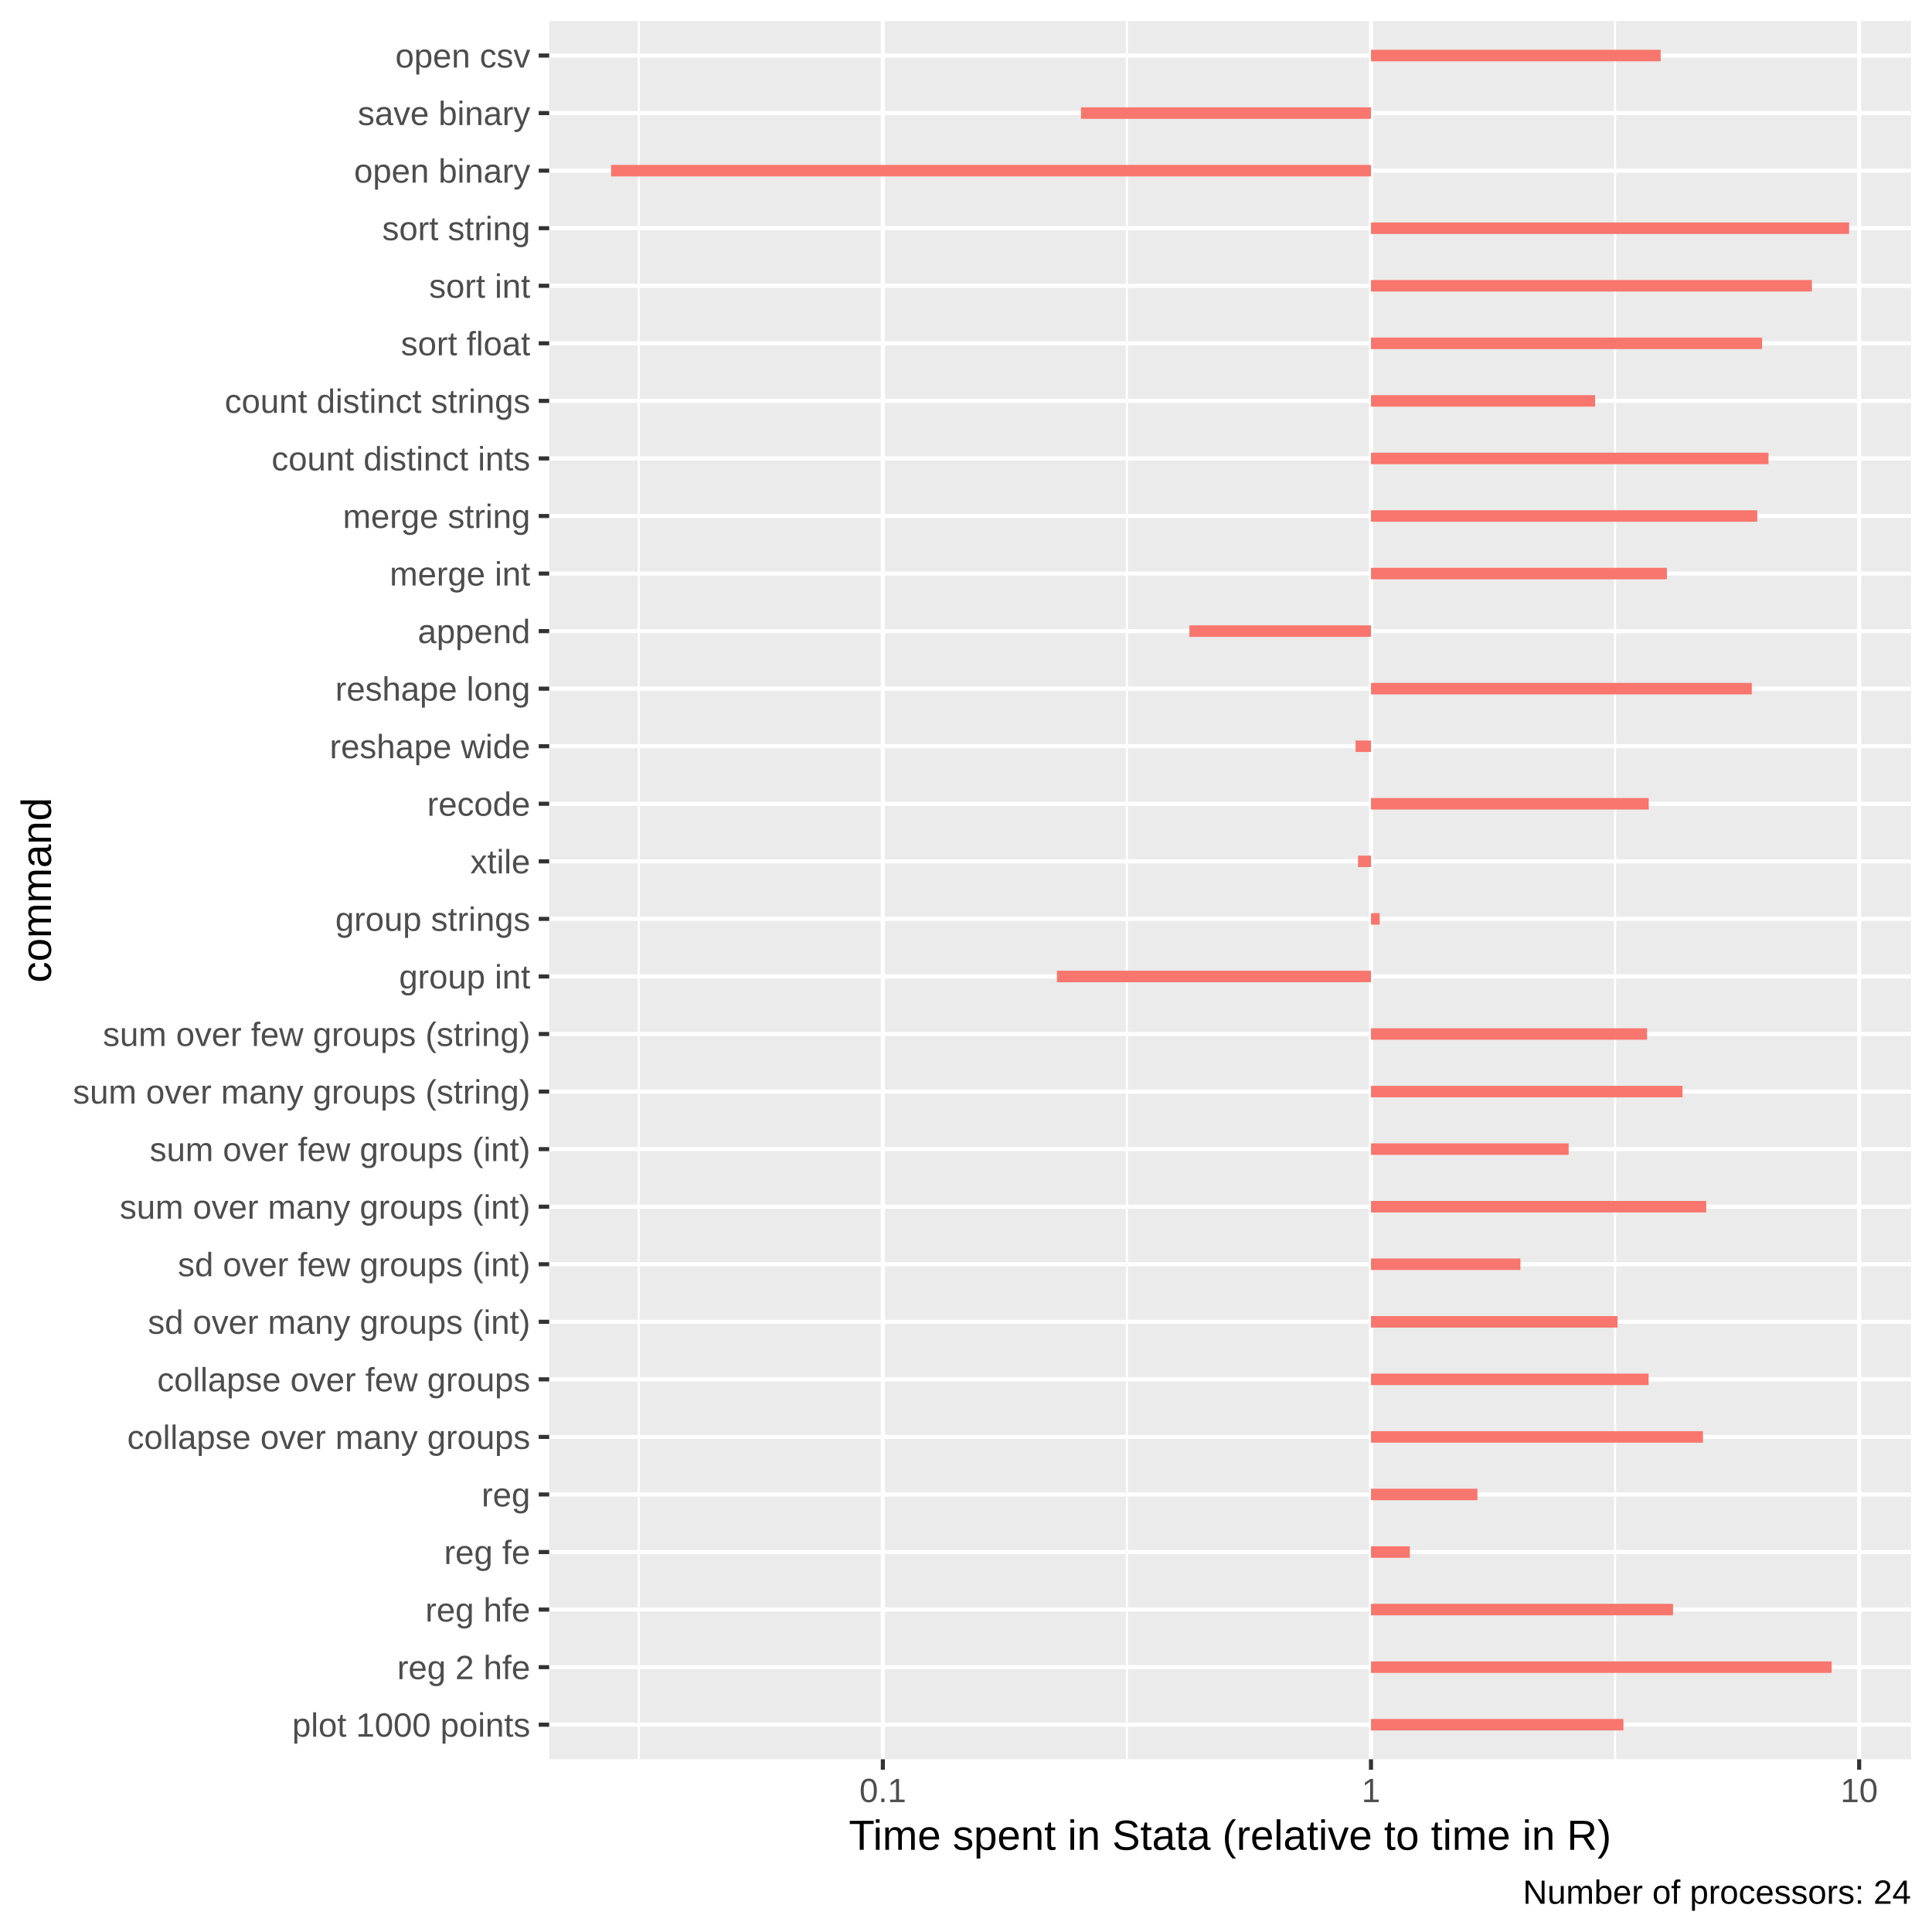
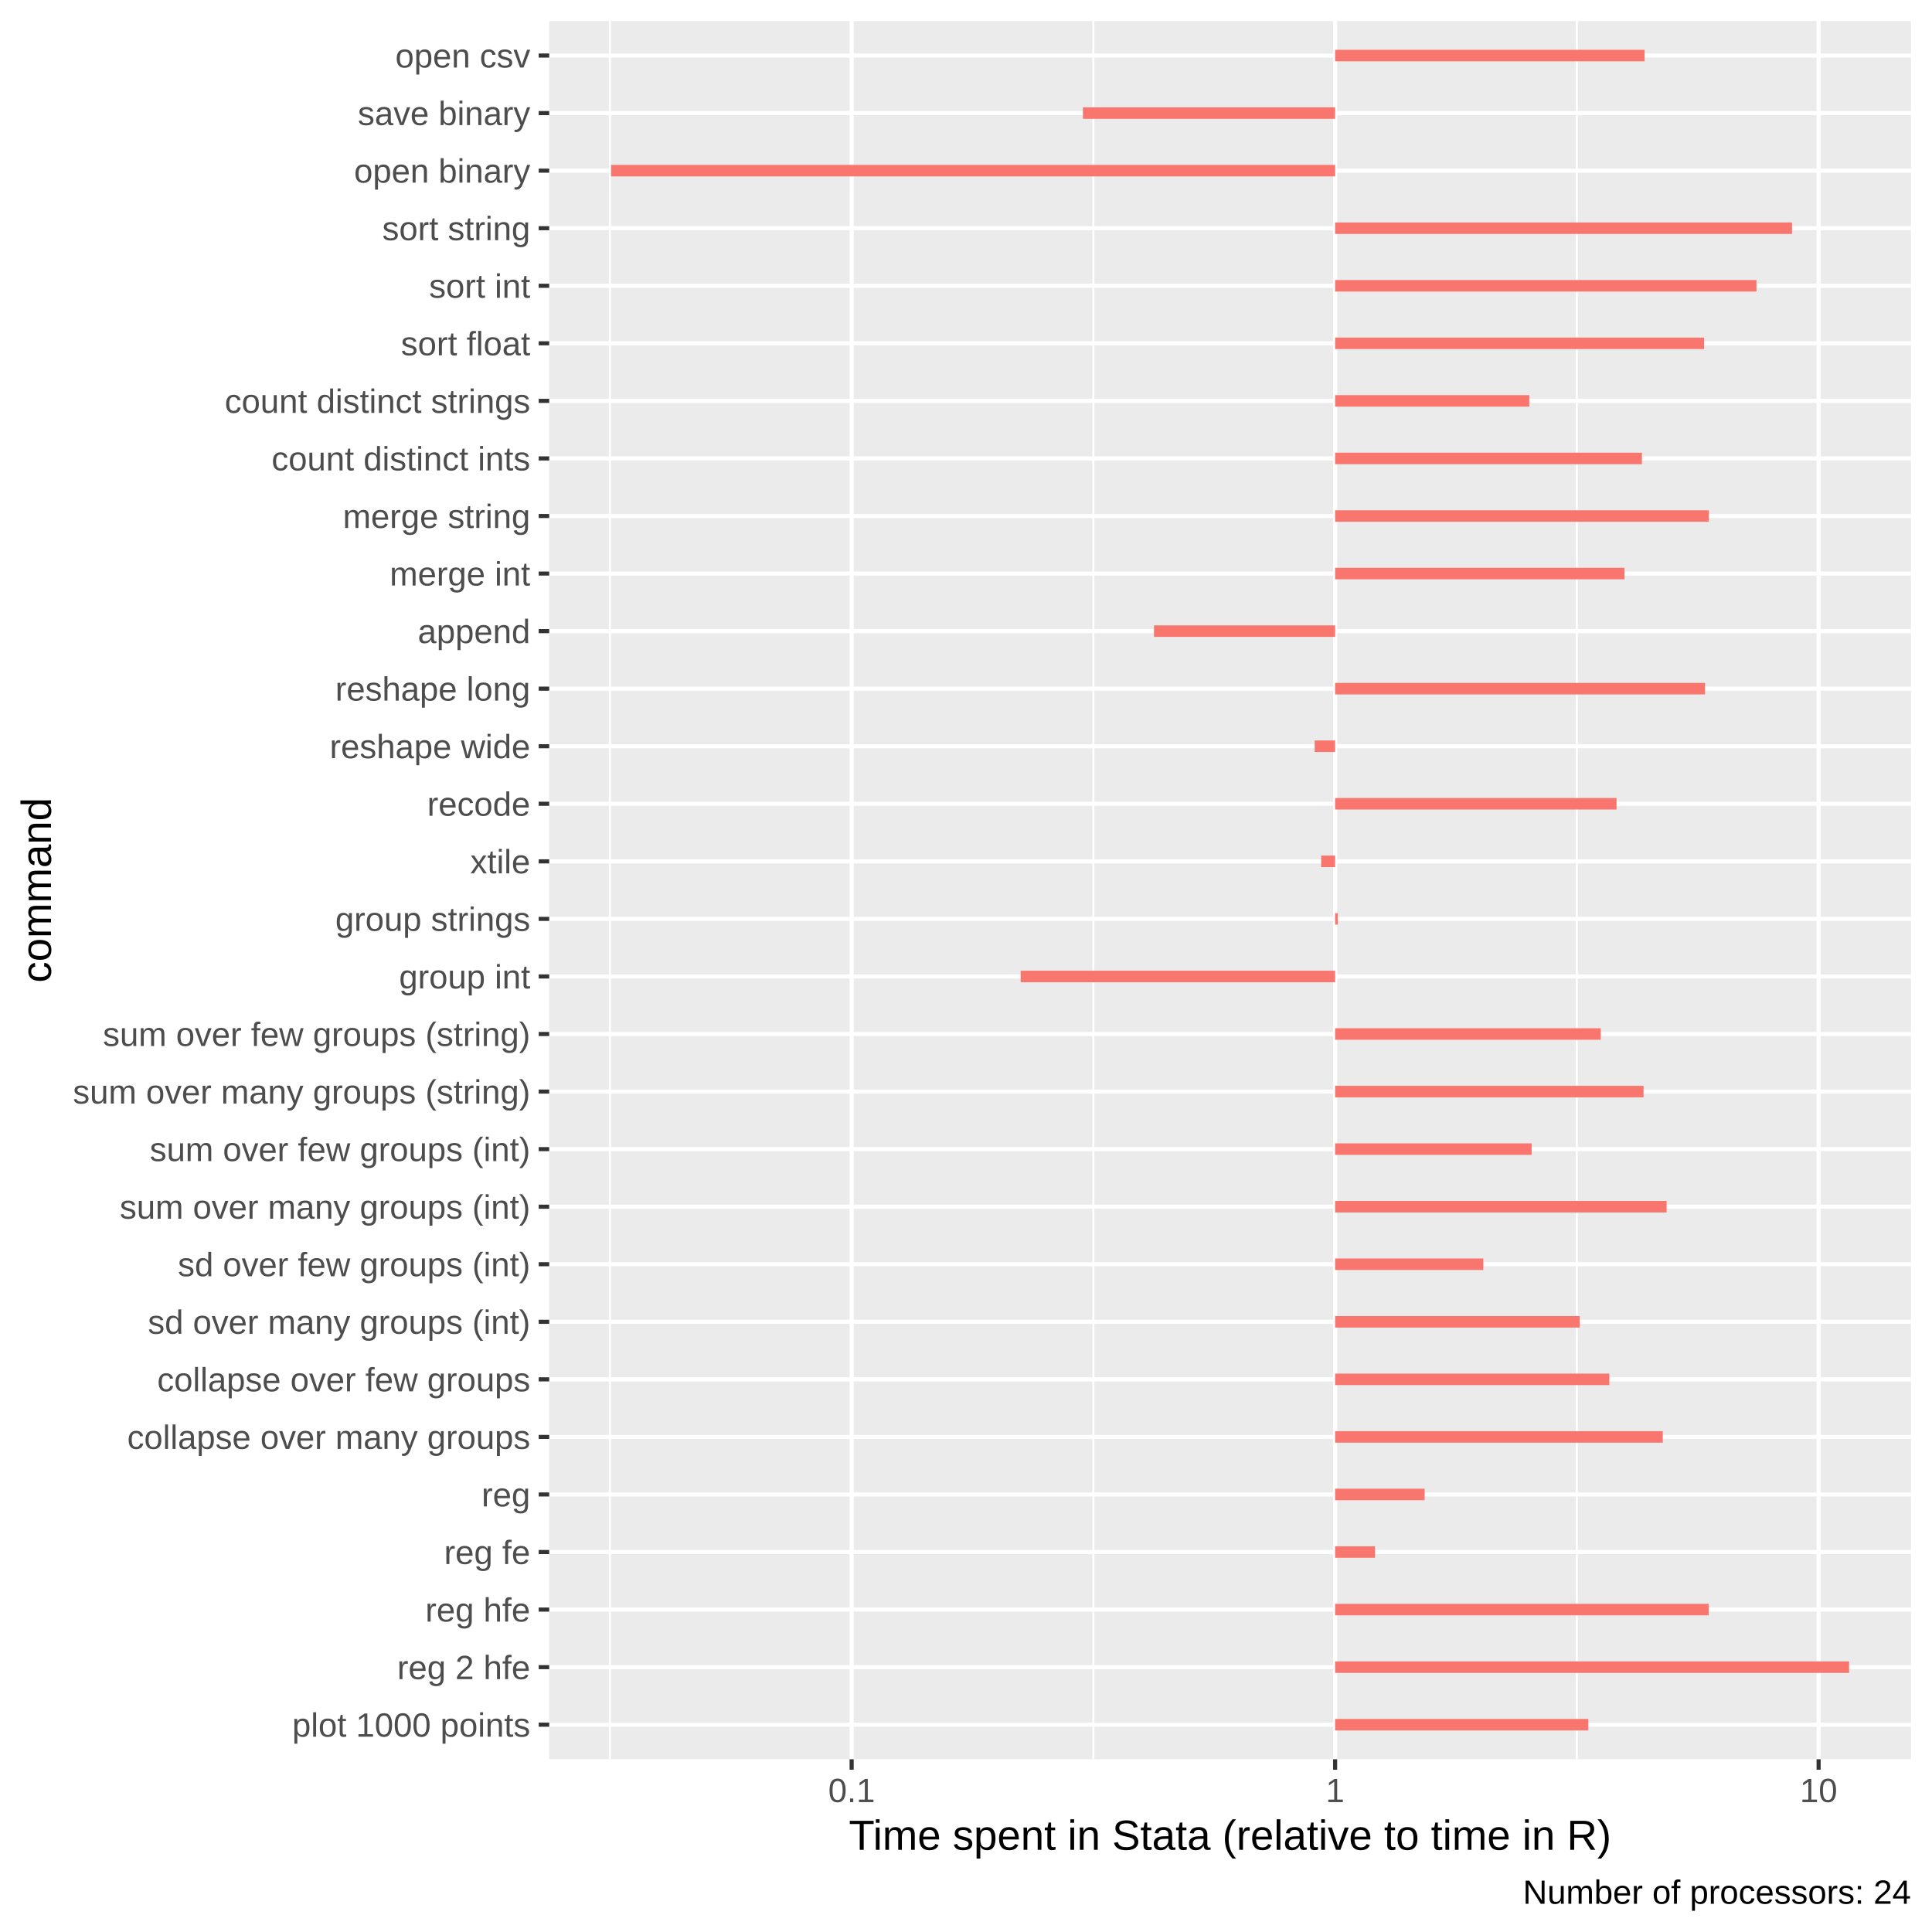
<svg xmlns="http://www.w3.org/2000/svg" class="svglite" width="504.00pt" height="504.00pt" viewBox="0 0 504.00 504.00">
  <defs>
    <style type="text/css">
    .svglite line, .svglite polyline, .svglite polygon, .svglite path, .svglite rect, .svglite circle {
      fill: none;
      stroke: #000000;
      stroke-linecap: round;
      stroke-linejoin: round;
      stroke-miterlimit: 10.00;
    }
    .svglite text {
      white-space: pre;
    }
  </style>
  </defs>
  <rect width="100%" height="100%" style="stroke: none; fill: #FFFFFF;" />
  <defs>
    <clipPath id="cpMC4wMHw1MDQuMDB8MC4wMHw1MDQuMDA=">
      <rect x="0.00" y="0.00" width="504.00" height="504.00" />
    </clipPath>
  </defs>
  <g clip-path="url(#cpMC4wMHw1MDQuMDB8MC4wMHw1MDQuMDA=)">
    <rect x="0.00" y="0.00" width="504.00" height="504.00" style="stroke-width: 1.07; stroke: #FFFFFF; fill: #FFFFFF;" />
  </g>
  <defs>
    <clipPath id="cpMTQzLjI3fDQ5OC41Mnw1LjQ4fDQ1OC45Mw==">
      <rect x="143.27" y="5.48" width="355.25" height="453.45" />
    </clipPath>
  </defs>
  <g clip-path="url(#cpMTQzLjI3fDQ5OC41Mnw1LjQ4fDQ1OC45Mw==)">
    <rect x="143.27" y="5.48" width="355.25" height="453.45" style="stroke-width: 1.07; stroke: none; fill: #EBEBEB;" />
-     <polyline points="166.63,458.93 166.63,5.48 " style="stroke-width: 0.53; stroke: #FFFFFF; stroke-linecap: butt;" />
-     <polyline points="293.98,458.93 293.98,5.48 " style="stroke-width: 0.53; stroke: #FFFFFF; stroke-linecap: butt;" />
-     <polyline points="421.33,458.93 421.33,5.48 " style="stroke-width: 0.53; stroke: #FFFFFF; stroke-linecap: butt;" />
+     <polyline points="159.11,458.93 159.11,5.48 " style="stroke-width: 0.53; stroke: #FFFFFF; stroke-linecap: butt;" />
+     <polyline points="285.23,458.93 285.23,5.48 " style="stroke-width: 0.53; stroke: #FFFFFF; stroke-linecap: butt;" />
+     <polyline points="411.35,458.93 411.35,5.48 " style="stroke-width: 0.53; stroke: #FFFFFF; stroke-linecap: butt;" />
    <polyline points="143.27,449.92 498.52,449.92 " style="stroke-width: 1.07; stroke: #FFFFFF; stroke-linecap: butt;" />
    <polyline points="143.27,434.91 498.52,434.91 " style="stroke-width: 1.07; stroke: #FFFFFF; stroke-linecap: butt;" />
    <polyline points="143.27,419.89 498.52,419.89 " style="stroke-width: 1.07; stroke: #FFFFFF; stroke-linecap: butt;" />
    <polyline points="143.27,404.88 498.52,404.88 " style="stroke-width: 1.07; stroke: #FFFFFF; stroke-linecap: butt;" />
    <polyline points="143.27,389.86 498.52,389.86 " style="stroke-width: 1.07; stroke: #FFFFFF; stroke-linecap: butt;" />
    <polyline points="143.27,374.85 498.52,374.85 " style="stroke-width: 1.07; stroke: #FFFFFF; stroke-linecap: butt;" />
    <polyline points="143.27,359.83 498.52,359.83 " style="stroke-width: 1.07; stroke: #FFFFFF; stroke-linecap: butt;" />
    <polyline points="143.27,344.82 498.52,344.82 " style="stroke-width: 1.07; stroke: #FFFFFF; stroke-linecap: butt;" />
    <polyline points="143.27,329.80 498.52,329.80 " style="stroke-width: 1.07; stroke: #FFFFFF; stroke-linecap: butt;" />
    <polyline points="143.27,314.79 498.52,314.79 " style="stroke-width: 1.07; stroke: #FFFFFF; stroke-linecap: butt;" />
    <polyline points="143.27,299.77 498.52,299.77 " style="stroke-width: 1.07; stroke: #FFFFFF; stroke-linecap: butt;" />
    <polyline points="143.27,284.76 498.52,284.76 " style="stroke-width: 1.07; stroke: #FFFFFF; stroke-linecap: butt;" />
    <polyline points="143.27,269.74 498.52,269.74 " style="stroke-width: 1.07; stroke: #FFFFFF; stroke-linecap: butt;" />
    <polyline points="143.27,254.73 498.52,254.73 " style="stroke-width: 1.07; stroke: #FFFFFF; stroke-linecap: butt;" />
    <polyline points="143.27,239.71 498.52,239.71 " style="stroke-width: 1.07; stroke: #FFFFFF; stroke-linecap: butt;" />
    <polyline points="143.27,224.70 498.52,224.70 " style="stroke-width: 1.07; stroke: #FFFFFF; stroke-linecap: butt;" />
    <polyline points="143.27,209.68 498.52,209.68 " style="stroke-width: 1.07; stroke: #FFFFFF; stroke-linecap: butt;" />
    <polyline points="143.27,194.67 498.52,194.67 " style="stroke-width: 1.07; stroke: #FFFFFF; stroke-linecap: butt;" />
    <polyline points="143.27,179.65 498.52,179.65 " style="stroke-width: 1.07; stroke: #FFFFFF; stroke-linecap: butt;" />
    <polyline points="143.27,164.64 498.52,164.64 " style="stroke-width: 1.07; stroke: #FFFFFF; stroke-linecap: butt;" />
    <polyline points="143.27,149.62 498.52,149.62 " style="stroke-width: 1.07; stroke: #FFFFFF; stroke-linecap: butt;" />
    <polyline points="143.27,134.61 498.52,134.61 " style="stroke-width: 1.07; stroke: #FFFFFF; stroke-linecap: butt;" />
    <polyline points="143.27,119.59 498.52,119.59 " style="stroke-width: 1.07; stroke: #FFFFFF; stroke-linecap: butt;" />
    <polyline points="143.27,104.58 498.52,104.58 " style="stroke-width: 1.07; stroke: #FFFFFF; stroke-linecap: butt;" />
    <polyline points="143.27,89.56 498.52,89.56 " style="stroke-width: 1.07; stroke: #FFFFFF; stroke-linecap: butt;" />
    <polyline points="143.27,74.55 498.52,74.55 " style="stroke-width: 1.07; stroke: #FFFFFF; stroke-linecap: butt;" />
    <polyline points="143.27,59.53 498.52,59.53 " style="stroke-width: 1.07; stroke: #FFFFFF; stroke-linecap: butt;" />
    <polyline points="143.27,44.52 498.52,44.52 " style="stroke-width: 1.07; stroke: #FFFFFF; stroke-linecap: butt;" />
    <polyline points="143.27,29.50 498.52,29.50 " style="stroke-width: 1.07; stroke: #FFFFFF; stroke-linecap: butt;" />
    <polyline points="143.27,14.49 498.52,14.49 " style="stroke-width: 1.07; stroke: #FFFFFF; stroke-linecap: butt;" />
-     <polyline points="230.31,458.93 230.31,5.48 " style="stroke-width: 1.07; stroke: #FFFFFF; stroke-linecap: butt;" />
-     <polyline points="357.65,458.93 357.65,5.48 " style="stroke-width: 1.07; stroke: #FFFFFF; stroke-linecap: butt;" />
-     <polyline points="485.00,458.93 485.00,5.48 " style="stroke-width: 1.07; stroke: #FFFFFF; stroke-linecap: butt;" />
-     <rect x="357.65" y="12.99" width="75.57" height="3.00" style="stroke-width: 1.07; stroke: none; stroke-linecap: butt; stroke-linejoin: miter; fill: #F8766D;" />
-     <rect x="282.00" y="28.00" width="75.66" height="3.00" style="stroke-width: 1.07; stroke: none; stroke-linecap: butt; stroke-linejoin: miter; fill: #F8766D;" />
-     <rect x="159.42" y="43.02" width="198.24" height="3.00" style="stroke-width: 1.07; stroke: none; stroke-linecap: butt; stroke-linejoin: miter; fill: #F8766D;" />
-     <rect x="357.65" y="58.03" width="124.72" height="3.00" style="stroke-width: 1.07; stroke: none; stroke-linecap: butt; stroke-linejoin: miter; fill: #F8766D;" />
-     <rect x="357.65" y="73.05" width="115.02" height="3.00" style="stroke-width: 1.07; stroke: none; stroke-linecap: butt; stroke-linejoin: miter; fill: #F8766D;" />
-     <rect x="357.65" y="88.06" width="102.03" height="3.00" style="stroke-width: 1.07; stroke: none; stroke-linecap: butt; stroke-linejoin: miter; fill: #F8766D;" />
-     <rect x="357.65" y="103.08" width="58.46" height="3.00" style="stroke-width: 1.07; stroke: none; stroke-linecap: butt; stroke-linejoin: miter; fill: #F8766D;" />
-     <rect x="357.65" y="118.09" width="103.69" height="3.00" style="stroke-width: 1.07; stroke: none; stroke-linecap: butt; stroke-linejoin: miter; fill: #F8766D;" />
-     <rect x="357.65" y="133.11" width="100.76" height="3.00" style="stroke-width: 1.07; stroke: none; stroke-linecap: butt; stroke-linejoin: miter; fill: #F8766D;" />
-     <rect x="357.65" y="148.12" width="77.19" height="3.00" style="stroke-width: 1.07; stroke: none; stroke-linecap: butt; stroke-linejoin: miter; fill: #F8766D;" />
-     <rect x="310.28" y="163.14" width="47.37" height="3.00" style="stroke-width: 1.07; stroke: none; stroke-linecap: butt; stroke-linejoin: miter; fill: #F8766D;" />
-     <rect x="357.65" y="178.15" width="99.34" height="3.00" style="stroke-width: 1.07; stroke: none; stroke-linecap: butt; stroke-linejoin: miter; fill: #F8766D;" />
-     <rect x="353.63" y="193.17" width="4.02" height="3.00" style="stroke-width: 1.07; stroke: none; stroke-linecap: butt; stroke-linejoin: miter; fill: #F8766D;" />
-     <rect x="357.65" y="208.18" width="72.45" height="3.00" style="stroke-width: 1.07; stroke: none; stroke-linecap: butt; stroke-linejoin: miter; fill: #F8766D;" />
-     <rect x="354.28" y="223.20" width="3.38" height="3.00" style="stroke-width: 1.07; stroke: none; stroke-linecap: butt; stroke-linejoin: miter; fill: #F8766D;" />
-     <rect x="357.65" y="238.21" width="2.27" height="3.00" style="stroke-width: 1.07; stroke: none; stroke-linecap: butt; stroke-linejoin: miter; fill: #F8766D;" />
-     <rect x="275.73" y="253.23" width="81.92" height="3.00" style="stroke-width: 1.07; stroke: none; stroke-linecap: butt; stroke-linejoin: miter; fill: #F8766D;" />
-     <rect x="357.65" y="268.24" width="72.02" height="3.00" style="stroke-width: 1.07; stroke: none; stroke-linecap: butt; stroke-linejoin: miter; fill: #F8766D;" />
-     <rect x="357.65" y="283.26" width="81.27" height="3.00" style="stroke-width: 1.07; stroke: none; stroke-linecap: butt; stroke-linejoin: miter; fill: #F8766D;" />
-     <rect x="357.65" y="298.27" width="51.56" height="3.00" style="stroke-width: 1.07; stroke: none; stroke-linecap: butt; stroke-linejoin: miter; fill: #F8766D;" />
-     <rect x="357.65" y="313.29" width="87.45" height="3.00" style="stroke-width: 1.07; stroke: none; stroke-linecap: butt; stroke-linejoin: miter; fill: #F8766D;" />
-     <rect x="357.65" y="328.30" width="38.98" height="3.00" style="stroke-width: 1.07; stroke: none; stroke-linecap: butt; stroke-linejoin: miter; fill: #F8766D;" />
-     <rect x="357.65" y="343.32" width="64.32" height="3.00" style="stroke-width: 1.07; stroke: none; stroke-linecap: butt; stroke-linejoin: miter; fill: #F8766D;" />
-     <rect x="357.65" y="358.33" width="72.41" height="3.00" style="stroke-width: 1.07; stroke: none; stroke-linecap: butt; stroke-linejoin: miter; fill: #F8766D;" />
-     <rect x="357.65" y="373.35" width="86.60" height="3.00" style="stroke-width: 1.07; stroke: none; stroke-linecap: butt; stroke-linejoin: miter; fill: #F8766D;" />
-     <rect x="357.65" y="388.36" width="27.76" height="3.00" style="stroke-width: 1.07; stroke: none; stroke-linecap: butt; stroke-linejoin: miter; fill: #F8766D;" />
-     <rect x="357.65" y="403.38" width="10.14" height="3.00" style="stroke-width: 1.07; stroke: none; stroke-linecap: butt; stroke-linejoin: miter; fill: #F8766D;" />
-     <rect x="357.65" y="418.39" width="78.79" height="3.00" style="stroke-width: 1.07; stroke: none; stroke-linecap: butt; stroke-linejoin: miter; fill: #F8766D;" />
-     <rect x="357.65" y="433.41" width="120.17" height="3.00" style="stroke-width: 1.07; stroke: none; stroke-linecap: butt; stroke-linejoin: miter; fill: #F8766D;" />
-     <rect x="357.65" y="448.42" width="65.85" height="3.00" style="stroke-width: 1.07; stroke: none; stroke-linecap: butt; stroke-linejoin: miter; fill: #F8766D;" />
+     <polyline points="222.17,458.93 222.17,5.48 " style="stroke-width: 1.07; stroke: #FFFFFF; stroke-linecap: butt;" />
+     <polyline points="348.29,458.93 348.29,5.48 " style="stroke-width: 1.07; stroke: #FFFFFF; stroke-linecap: butt;" />
+     <polyline points="474.42,458.93 474.42,5.48 " style="stroke-width: 1.07; stroke: #FFFFFF; stroke-linecap: butt;" />
+     <rect x="348.29" y="12.99" width="80.73" height="3.00" style="stroke-width: 1.07; stroke: none; stroke-linecap: butt; stroke-linejoin: miter; fill: #F8766D;" />
+     <rect x="282.50" y="28.00" width="65.79" height="3.00" style="stroke-width: 1.07; stroke: none; stroke-linecap: butt; stroke-linejoin: miter; fill: #F8766D;" />
+     <rect x="159.42" y="43.02" width="188.88" height="3.00" style="stroke-width: 1.07; stroke: none; stroke-linecap: butt; stroke-linejoin: miter; fill: #F8766D;" />
+     <rect x="348.29" y="58.03" width="119.19" height="3.00" style="stroke-width: 1.07; stroke: none; stroke-linecap: butt; stroke-linejoin: miter; fill: #F8766D;" />
+     <rect x="348.29" y="73.05" width="109.92" height="3.00" style="stroke-width: 1.07; stroke: none; stroke-linecap: butt; stroke-linejoin: miter; fill: #F8766D;" />
+     <rect x="348.29" y="88.06" width="96.25" height="3.00" style="stroke-width: 1.07; stroke: none; stroke-linecap: butt; stroke-linejoin: miter; fill: #F8766D;" />
+     <rect x="348.29" y="103.08" width="50.66" height="3.00" style="stroke-width: 1.07; stroke: none; stroke-linecap: butt; stroke-linejoin: miter; fill: #F8766D;" />
+     <rect x="348.29" y="118.09" width="80.04" height="3.00" style="stroke-width: 1.07; stroke: none; stroke-linecap: butt; stroke-linejoin: miter; fill: #F8766D;" />
+     <rect x="348.29" y="133.11" width="97.50" height="3.00" style="stroke-width: 1.07; stroke: none; stroke-linecap: butt; stroke-linejoin: miter; fill: #F8766D;" />
+     <rect x="348.29" y="148.12" width="75.49" height="3.00" style="stroke-width: 1.07; stroke: none; stroke-linecap: butt; stroke-linejoin: miter; fill: #F8766D;" />
+     <rect x="301.04" y="163.14" width="47.25" height="3.00" style="stroke-width: 1.07; stroke: none; stroke-linecap: butt; stroke-linejoin: miter; fill: #F8766D;" />
+     <rect x="348.29" y="178.15" width="96.50" height="3.00" style="stroke-width: 1.07; stroke: none; stroke-linecap: butt; stroke-linejoin: miter; fill: #F8766D;" />
+     <rect x="342.96" y="193.17" width="5.33" height="3.00" style="stroke-width: 1.07; stroke: none; stroke-linecap: butt; stroke-linejoin: miter; fill: #F8766D;" />
+     <rect x="348.29" y="208.18" width="73.41" height="3.00" style="stroke-width: 1.07; stroke: none; stroke-linecap: butt; stroke-linejoin: miter; fill: #F8766D;" />
+     <rect x="344.65" y="223.20" width="3.64" height="3.00" style="stroke-width: 1.07; stroke: none; stroke-linecap: butt; stroke-linejoin: miter; fill: #F8766D;" />
+     <rect x="348.29" y="238.21" width="0.70" height="3.00" style="stroke-width: 1.07; stroke: none; stroke-linecap: butt; stroke-linejoin: miter; fill: #F8766D;" />
+     <rect x="266.26" y="253.23" width="82.03" height="3.00" style="stroke-width: 1.07; stroke: none; stroke-linecap: butt; stroke-linejoin: miter; fill: #F8766D;" />
+     <rect x="348.29" y="268.24" width="69.29" height="3.00" style="stroke-width: 1.07; stroke: none; stroke-linecap: butt; stroke-linejoin: miter; fill: #F8766D;" />
+     <rect x="348.29" y="283.26" width="80.45" height="3.00" style="stroke-width: 1.07; stroke: none; stroke-linecap: butt; stroke-linejoin: miter; fill: #F8766D;" />
+     <rect x="348.29" y="298.27" width="51.27" height="3.00" style="stroke-width: 1.07; stroke: none; stroke-linecap: butt; stroke-linejoin: miter; fill: #F8766D;" />
+     <rect x="348.29" y="313.29" width="86.48" height="3.00" style="stroke-width: 1.07; stroke: none; stroke-linecap: butt; stroke-linejoin: miter; fill: #F8766D;" />
+     <rect x="348.29" y="328.30" width="38.66" height="3.00" style="stroke-width: 1.07; stroke: none; stroke-linecap: butt; stroke-linejoin: miter; fill: #F8766D;" />
+     <rect x="348.29" y="343.32" width="63.83" height="3.00" style="stroke-width: 1.07; stroke: none; stroke-linecap: butt; stroke-linejoin: miter; fill: #F8766D;" />
+     <rect x="348.29" y="358.33" width="71.53" height="3.00" style="stroke-width: 1.07; stroke: none; stroke-linecap: butt; stroke-linejoin: miter; fill: #F8766D;" />
+     <rect x="348.29" y="373.35" width="85.48" height="3.00" style="stroke-width: 1.07; stroke: none; stroke-linecap: butt; stroke-linejoin: miter; fill: #F8766D;" />
+     <rect x="348.29" y="388.36" width="23.36" height="3.00" style="stroke-width: 1.07; stroke: none; stroke-linecap: butt; stroke-linejoin: miter; fill: #F8766D;" />
+     <rect x="348.29" y="403.38" width="10.41" height="3.00" style="stroke-width: 1.07; stroke: none; stroke-linecap: butt; stroke-linejoin: miter; fill: #F8766D;" />
+     <rect x="348.29" y="418.39" width="97.47" height="3.00" style="stroke-width: 1.07; stroke: none; stroke-linecap: butt; stroke-linejoin: miter; fill: #F8766D;" />
+     <rect x="348.29" y="433.41" width="134.08" height="3.00" style="stroke-width: 1.07; stroke: none; stroke-linecap: butt; stroke-linejoin: miter; fill: #F8766D;" />
+     <rect x="348.29" y="448.42" width="66.05" height="3.00" style="stroke-width: 1.07; stroke: none; stroke-linecap: butt; stroke-linejoin: miter; fill: #F8766D;" />
  </g>
  <g clip-path="url(#cpMC4wMHw1MDQuMDB8MC4wMHw1MDQuMDA=)">
    <text x="138.34" y="453.05" text-anchor="end" style="font-size: 8.80px;fill: #4D4D4D; font-family: &quot;Arimo&quot;;" textLength="63.48px" lengthAdjust="spacingAndGlyphs">plot 1000 points</text>
    <text x="138.34" y="438.04" text-anchor="end" style="font-size: 8.80px;fill: #4D4D4D; font-family: &quot;Arimo&quot;;" textLength="34.45px" lengthAdjust="spacingAndGlyphs">reg 2 hfe</text>
    <text x="138.34" y="423.02" text-anchor="end" style="font-size: 8.80px;fill: #4D4D4D; font-family: &quot;Arimo&quot;;" textLength="27.32px" lengthAdjust="spacingAndGlyphs">reg hfe</text>
    <text x="138.34" y="408.01" text-anchor="end" style="font-size: 8.80px;fill: #4D4D4D; font-family: &quot;Arimo&quot;;" textLength="22.48px" lengthAdjust="spacingAndGlyphs">reg fe</text>
    <text x="138.34" y="392.99" text-anchor="end" style="font-size: 8.80px;fill: #4D4D4D; font-family: &quot;Arimo&quot;;" textLength="12.58px" lengthAdjust="spacingAndGlyphs">reg</text>
    <text x="138.34" y="377.98" text-anchor="end" style="font-size: 8.80px;fill: #4D4D4D; font-family: &quot;Arimo&quot;;" textLength="105.06px" lengthAdjust="spacingAndGlyphs">collapse over many groups</text>
    <text x="138.34" y="362.96" text-anchor="end" style="font-size: 8.80px;fill: #4D4D4D; font-family: &quot;Arimo&quot;;" textLength="97.87px" lengthAdjust="spacingAndGlyphs">collapse over few groups</text>
    <text x="138.34" y="347.95" text-anchor="end" style="font-size: 8.80px;fill: #4D4D4D; font-family: &quot;Arimo&quot;;" textLength="99.88px" lengthAdjust="spacingAndGlyphs">sd over many groups (int)</text>
    <text x="138.34" y="332.93" text-anchor="end" style="font-size: 8.80px;fill: #4D4D4D; font-family: &quot;Arimo&quot;;" textLength="92.69px" lengthAdjust="spacingAndGlyphs">sd over few groups (int)</text>
    <text x="138.34" y="317.92" text-anchor="end" style="font-size: 8.80px;fill: #4D4D4D; font-family: &quot;Arimo&quot;;" textLength="107.49px" lengthAdjust="spacingAndGlyphs">sum over many groups (int)</text>
    <text x="138.34" y="302.90" text-anchor="end" style="font-size: 8.80px;fill: #4D4D4D; font-family: &quot;Arimo&quot;;" textLength="100.30px" lengthAdjust="spacingAndGlyphs">sum over few groups (int)</text>
    <text x="138.34" y="287.89" text-anchor="end" style="font-size: 8.80px;fill: #4D4D4D; font-family: &quot;Arimo&quot;;" textLength="119.95px" lengthAdjust="spacingAndGlyphs">sum over many groups (string)</text>
    <text x="138.34" y="272.87" text-anchor="end" style="font-size: 8.80px;fill: #4D4D4D; font-family: &quot;Arimo&quot;;" textLength="112.77px" lengthAdjust="spacingAndGlyphs">sum over few groups (string)</text>
    <text x="138.34" y="257.86" text-anchor="end" style="font-size: 8.80px;fill: #4D4D4D; font-family: &quot;Arimo&quot;;" textLength="34.78px" lengthAdjust="spacingAndGlyphs">group int</text>
    <text x="138.34" y="242.84" text-anchor="end" style="font-size: 8.80px;fill: #4D4D4D; font-family: &quot;Arimo&quot;;" textLength="51.79px" lengthAdjust="spacingAndGlyphs">group strings</text>
    <text x="138.34" y="227.83" text-anchor="end" style="font-size: 8.80px;fill: #4D4D4D; font-family: &quot;Arimo&quot;;" textLength="16.17px" lengthAdjust="spacingAndGlyphs">xtile</text>
    <text x="138.34" y="212.81" text-anchor="end" style="font-size: 8.80px;fill: #4D4D4D; font-family: &quot;Arimo&quot;;" textLength="26.88px" lengthAdjust="spacingAndGlyphs">recode</text>
    <text x="138.34" y="197.80" text-anchor="end" style="font-size: 8.80px;fill: #4D4D4D; font-family: &quot;Arimo&quot;;" textLength="51.96px" lengthAdjust="spacingAndGlyphs">reshape wide</text>
    <text x="138.34" y="182.78" text-anchor="end" style="font-size: 8.80px;fill: #4D4D4D; font-family: &quot;Arimo&quot;;" textLength="50.53px" lengthAdjust="spacingAndGlyphs">reshape long</text>
    <text x="138.34" y="167.77" text-anchor="end" style="font-size: 8.80px;fill: #4D4D4D; font-family: &quot;Arimo&quot;;" textLength="29.13px" lengthAdjust="spacingAndGlyphs">append</text>
    <text x="138.34" y="152.75" text-anchor="end" style="font-size: 8.80px;fill: #4D4D4D; font-family: &quot;Arimo&quot;;" textLength="37.01px" lengthAdjust="spacingAndGlyphs">merge int</text>
    <text x="138.34" y="137.74" text-anchor="end" style="font-size: 8.80px;fill: #4D4D4D; font-family: &quot;Arimo&quot;;" textLength="49.47px" lengthAdjust="spacingAndGlyphs">merge string</text>
    <text x="138.34" y="122.72" text-anchor="end" style="font-size: 8.80px;fill: #4D4D4D; font-family: &quot;Arimo&quot;;" textLength="69.97px" lengthAdjust="spacingAndGlyphs">count distinct ints</text>
    <text x="138.34" y="107.71" text-anchor="end" style="font-size: 8.80px;fill: #4D4D4D; font-family: &quot;Arimo&quot;;" textLength="82.43px" lengthAdjust="spacingAndGlyphs">count distinct strings</text>
    <text x="138.34" y="92.69" text-anchor="end" style="font-size: 8.80px;fill: #4D4D4D; font-family: &quot;Arimo&quot;;" textLength="35.46px" lengthAdjust="spacingAndGlyphs">sort float</text>
    <text x="138.34" y="77.68" text-anchor="end" style="font-size: 8.80px;fill: #4D4D4D; font-family: &quot;Arimo&quot;;" textLength="27.47px" lengthAdjust="spacingAndGlyphs">sort int</text>
    <text x="138.34" y="62.66" text-anchor="end" style="font-size: 8.80px;fill: #4D4D4D; font-family: &quot;Arimo&quot;;" textLength="39.93px" lengthAdjust="spacingAndGlyphs">sort string</text>
    <text x="138.34" y="47.65" text-anchor="end" style="font-size: 8.80px;fill: #4D4D4D; font-family: &quot;Arimo&quot;;" textLength="45.51px" lengthAdjust="spacingAndGlyphs">open binary</text>
    <text x="138.34" y="32.63" text-anchor="end" style="font-size: 8.80px;fill: #4D4D4D; font-family: &quot;Arimo&quot;;" textLength="44.29px" lengthAdjust="spacingAndGlyphs">save binary</text>
    <text x="138.34" y="17.62" text-anchor="end" style="font-size: 8.80px;fill: #4D4D4D; font-family: &quot;Arimo&quot;;" textLength="35.06px" lengthAdjust="spacingAndGlyphs">open csv</text>
    <polyline points="140.53,449.92 143.27,449.92 " style="stroke-width: 1.07; stroke: #333333; stroke-linecap: butt;" />
    <polyline points="140.53,434.91 143.27,434.91 " style="stroke-width: 1.07; stroke: #333333; stroke-linecap: butt;" />
    <polyline points="140.53,419.89 143.27,419.89 " style="stroke-width: 1.07; stroke: #333333; stroke-linecap: butt;" />
    <polyline points="140.53,404.88 143.27,404.88 " style="stroke-width: 1.07; stroke: #333333; stroke-linecap: butt;" />
    <polyline points="140.53,389.86 143.27,389.86 " style="stroke-width: 1.07; stroke: #333333; stroke-linecap: butt;" />
    <polyline points="140.53,374.85 143.27,374.85 " style="stroke-width: 1.07; stroke: #333333; stroke-linecap: butt;" />
    <polyline points="140.53,359.83 143.27,359.83 " style="stroke-width: 1.07; stroke: #333333; stroke-linecap: butt;" />
    <polyline points="140.53,344.82 143.27,344.82 " style="stroke-width: 1.07; stroke: #333333; stroke-linecap: butt;" />
    <polyline points="140.53,329.80 143.27,329.80 " style="stroke-width: 1.07; stroke: #333333; stroke-linecap: butt;" />
    <polyline points="140.53,314.79 143.27,314.79 " style="stroke-width: 1.07; stroke: #333333; stroke-linecap: butt;" />
    <polyline points="140.53,299.77 143.27,299.77 " style="stroke-width: 1.07; stroke: #333333; stroke-linecap: butt;" />
    <polyline points="140.53,284.76 143.27,284.76 " style="stroke-width: 1.07; stroke: #333333; stroke-linecap: butt;" />
    <polyline points="140.53,269.74 143.27,269.74 " style="stroke-width: 1.07; stroke: #333333; stroke-linecap: butt;" />
    <polyline points="140.53,254.73 143.27,254.73 " style="stroke-width: 1.07; stroke: #333333; stroke-linecap: butt;" />
    <polyline points="140.53,239.71 143.27,239.71 " style="stroke-width: 1.07; stroke: #333333; stroke-linecap: butt;" />
    <polyline points="140.53,224.70 143.27,224.70 " style="stroke-width: 1.07; stroke: #333333; stroke-linecap: butt;" />
    <polyline points="140.53,209.68 143.27,209.68 " style="stroke-width: 1.07; stroke: #333333; stroke-linecap: butt;" />
    <polyline points="140.53,194.67 143.27,194.67 " style="stroke-width: 1.07; stroke: #333333; stroke-linecap: butt;" />
    <polyline points="140.53,179.65 143.27,179.65 " style="stroke-width: 1.07; stroke: #333333; stroke-linecap: butt;" />
    <polyline points="140.53,164.64 143.27,164.64 " style="stroke-width: 1.07; stroke: #333333; stroke-linecap: butt;" />
    <polyline points="140.53,149.62 143.27,149.62 " style="stroke-width: 1.07; stroke: #333333; stroke-linecap: butt;" />
    <polyline points="140.53,134.61 143.27,134.61 " style="stroke-width: 1.07; stroke: #333333; stroke-linecap: butt;" />
    <polyline points="140.53,119.59 143.27,119.59 " style="stroke-width: 1.07; stroke: #333333; stroke-linecap: butt;" />
    <polyline points="140.53,104.58 143.27,104.58 " style="stroke-width: 1.07; stroke: #333333; stroke-linecap: butt;" />
    <polyline points="140.53,89.56 143.27,89.56 " style="stroke-width: 1.07; stroke: #333333; stroke-linecap: butt;" />
    <polyline points="140.53,74.55 143.27,74.55 " style="stroke-width: 1.07; stroke: #333333; stroke-linecap: butt;" />
    <polyline points="140.53,59.53 143.27,59.53 " style="stroke-width: 1.07; stroke: #333333; stroke-linecap: butt;" />
    <polyline points="140.53,44.52 143.27,44.52 " style="stroke-width: 1.07; stroke: #333333; stroke-linecap: butt;" />
    <polyline points="140.53,29.50 143.27,29.50 " style="stroke-width: 1.07; stroke: #333333; stroke-linecap: butt;" />
    <polyline points="140.53,14.49 143.27,14.49 " style="stroke-width: 1.07; stroke: #333333; stroke-linecap: butt;" />
-     <polyline points="230.31,461.67 230.31,458.93 " style="stroke-width: 1.07; stroke: #333333; stroke-linecap: butt;" />
-     <polyline points="357.65,461.67 357.65,458.93 " style="stroke-width: 1.07; stroke: #333333; stroke-linecap: butt;" />
-     <polyline points="485.00,461.67 485.00,458.93 " style="stroke-width: 1.07; stroke: #333333; stroke-linecap: butt;" />
-     <text x="230.31" y="470.12" text-anchor="middle" style="font-size: 8.80px;fill: #4D4D4D; font-family: &quot;Arimo&quot;;" textLength="12.21px" lengthAdjust="spacingAndGlyphs">0.1</text>
-     <text x="357.65" y="470.12" text-anchor="middle" style="font-size: 8.80px;fill: #4D4D4D; font-family: &quot;Arimo&quot;;" textLength="4.95px" lengthAdjust="spacingAndGlyphs">1</text>
-     <text x="485.00" y="470.12" text-anchor="middle" style="font-size: 8.80px;fill: #4D4D4D; font-family: &quot;Arimo&quot;;" textLength="9.89px" lengthAdjust="spacingAndGlyphs">10</text>
+     <polyline points="222.17,461.67 222.17,458.93 " style="stroke-width: 1.07; stroke: #333333; stroke-linecap: butt;" />
+     <polyline points="348.29,461.67 348.29,458.93 " style="stroke-width: 1.07; stroke: #333333; stroke-linecap: butt;" />
+     <polyline points="474.42,461.67 474.42,458.93 " style="stroke-width: 1.07; stroke: #333333; stroke-linecap: butt;" />
+     <text x="222.17" y="470.12" text-anchor="middle" style="font-size: 8.80px;fill: #4D4D4D; font-family: &quot;Arimo&quot;;" textLength="12.21px" lengthAdjust="spacingAndGlyphs">0.1</text>
+     <text x="348.29" y="470.12" text-anchor="middle" style="font-size: 8.80px;fill: #4D4D4D; font-family: &quot;Arimo&quot;;" textLength="4.95px" lengthAdjust="spacingAndGlyphs">1</text>
+     <text x="474.42" y="470.12" text-anchor="middle" style="font-size: 8.80px;fill: #4D4D4D; font-family: &quot;Arimo&quot;;" textLength="9.89px" lengthAdjust="spacingAndGlyphs">10</text>
    <text x="320.89" y="482.56" text-anchor="middle" style="font-size: 11.00px; font-family: &quot;Arimo&quot;;" textLength="198.75px" lengthAdjust="spacingAndGlyphs">Time spent in Stata (relative to time in R)</text>
    <text transform="translate(13.30,232.21) rotate(-90)" text-anchor="middle" style="font-size: 11.00px; font-family: &quot;Arimo&quot;;" textLength="49.61px" lengthAdjust="spacingAndGlyphs">command</text>
    <text x="498.52" y="496.64" text-anchor="end" style="font-size: 8.80px; font-family: &quot;Arimo&quot;;" textLength="101.90px" lengthAdjust="spacingAndGlyphs">Number of processors: 24</text>
  </g>
</svg>
